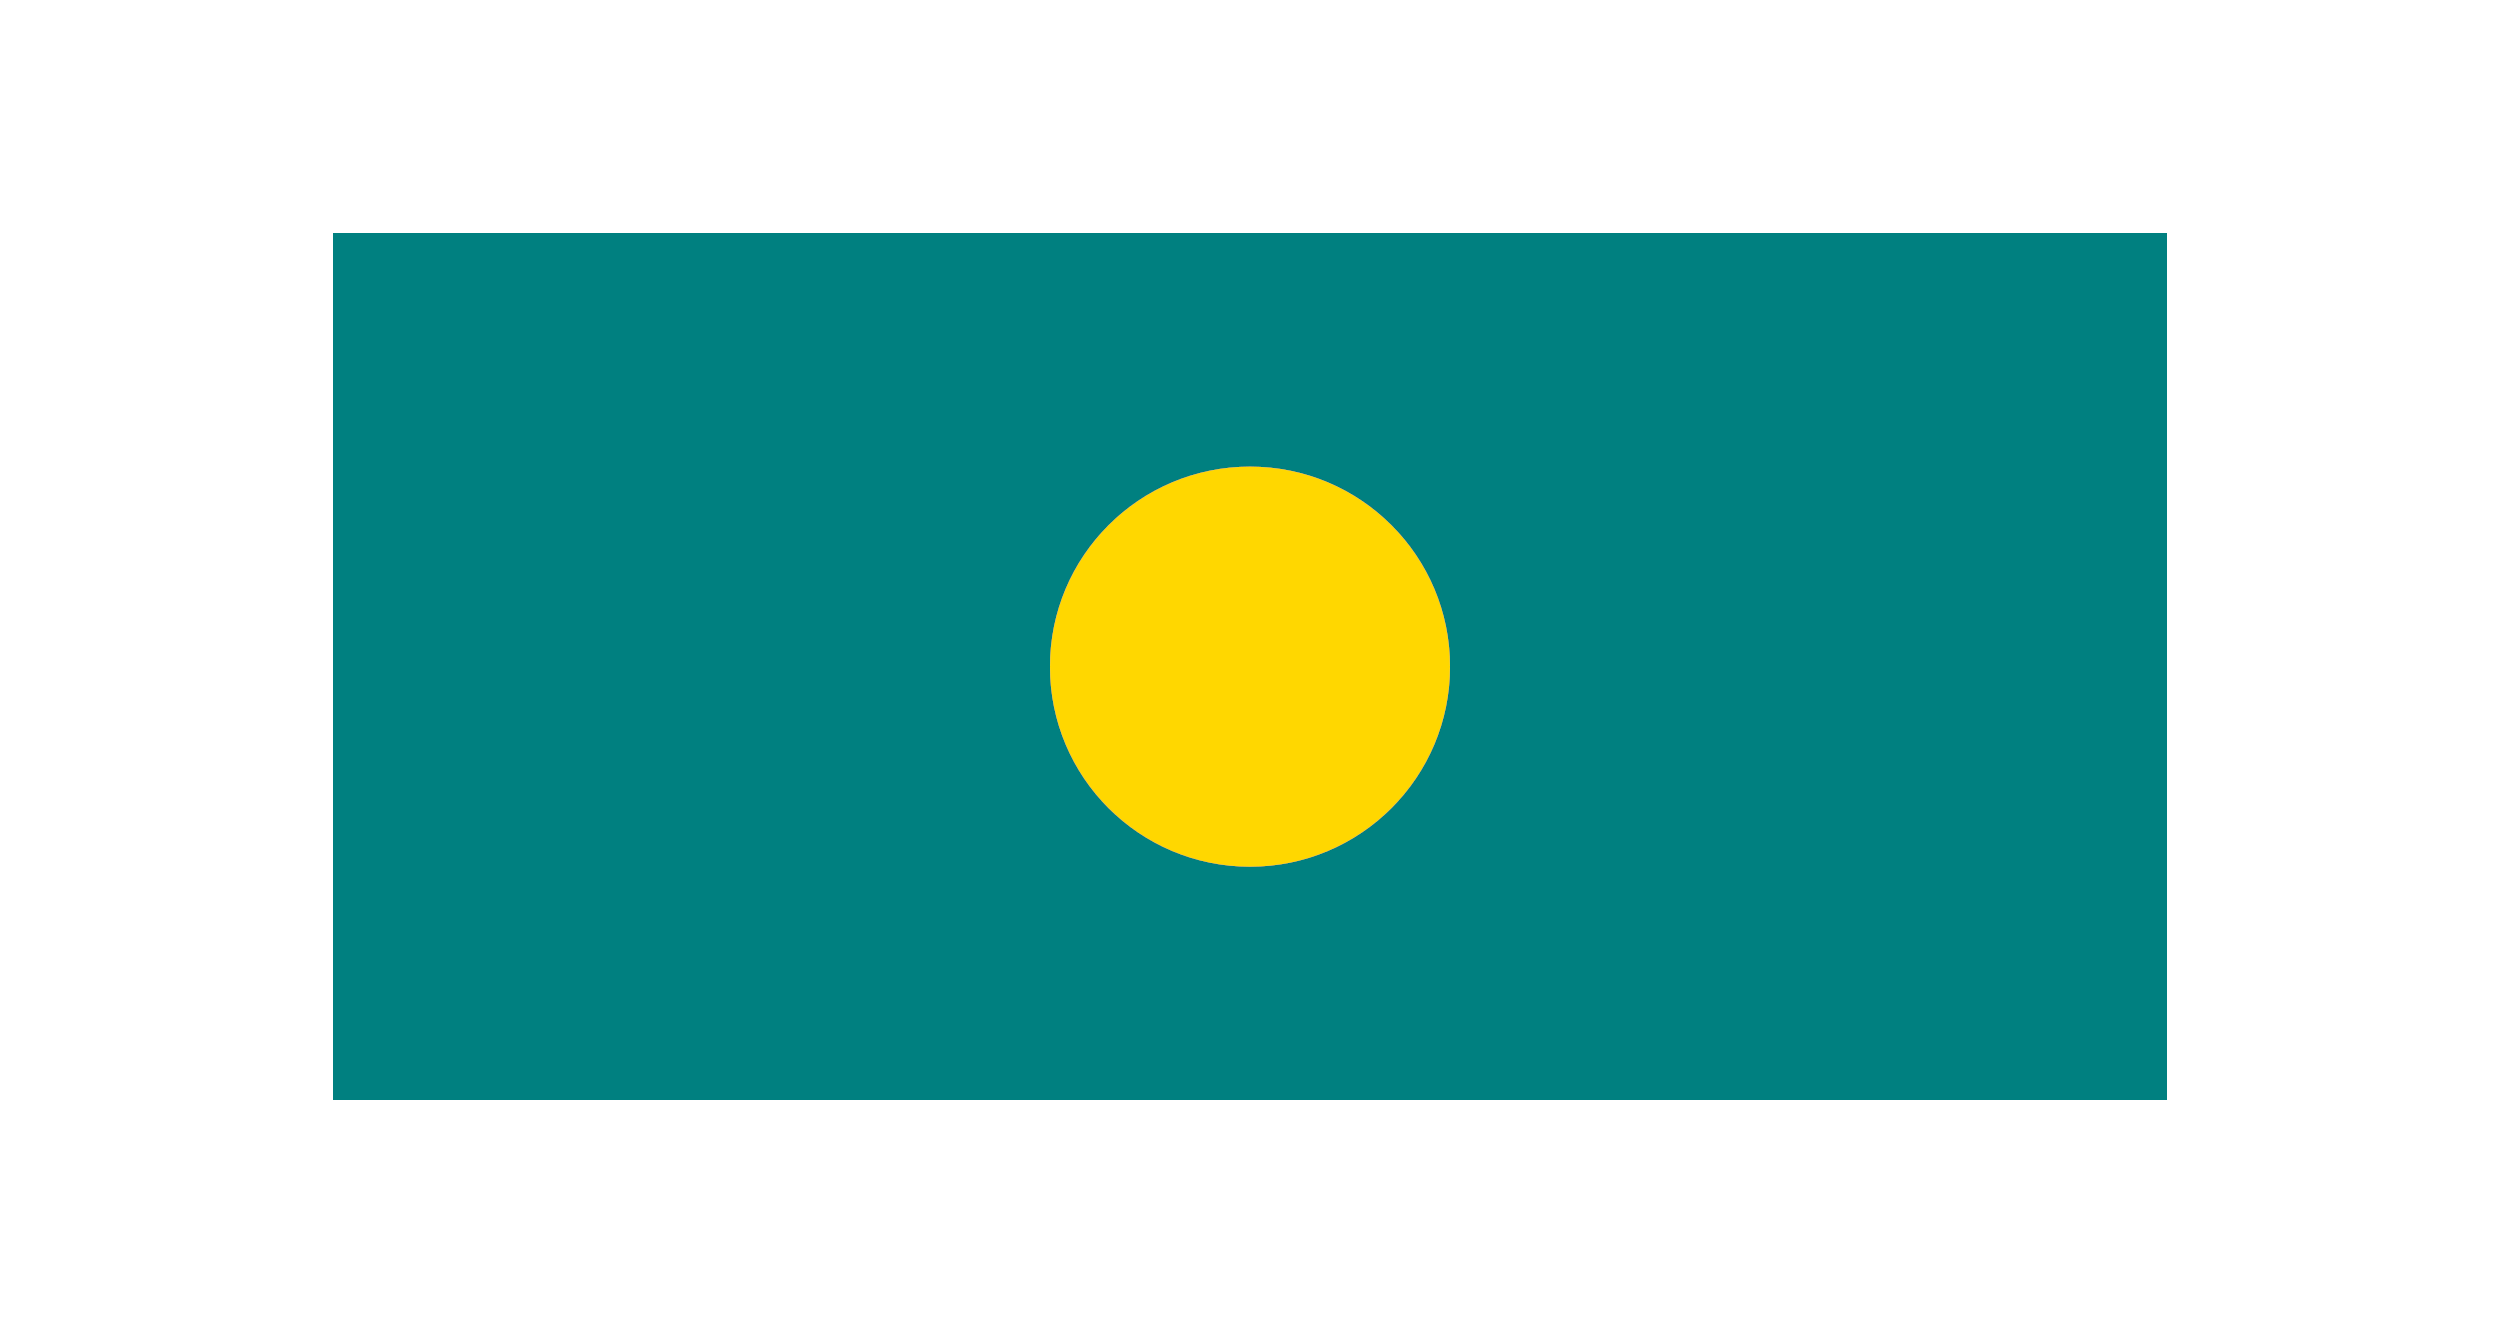
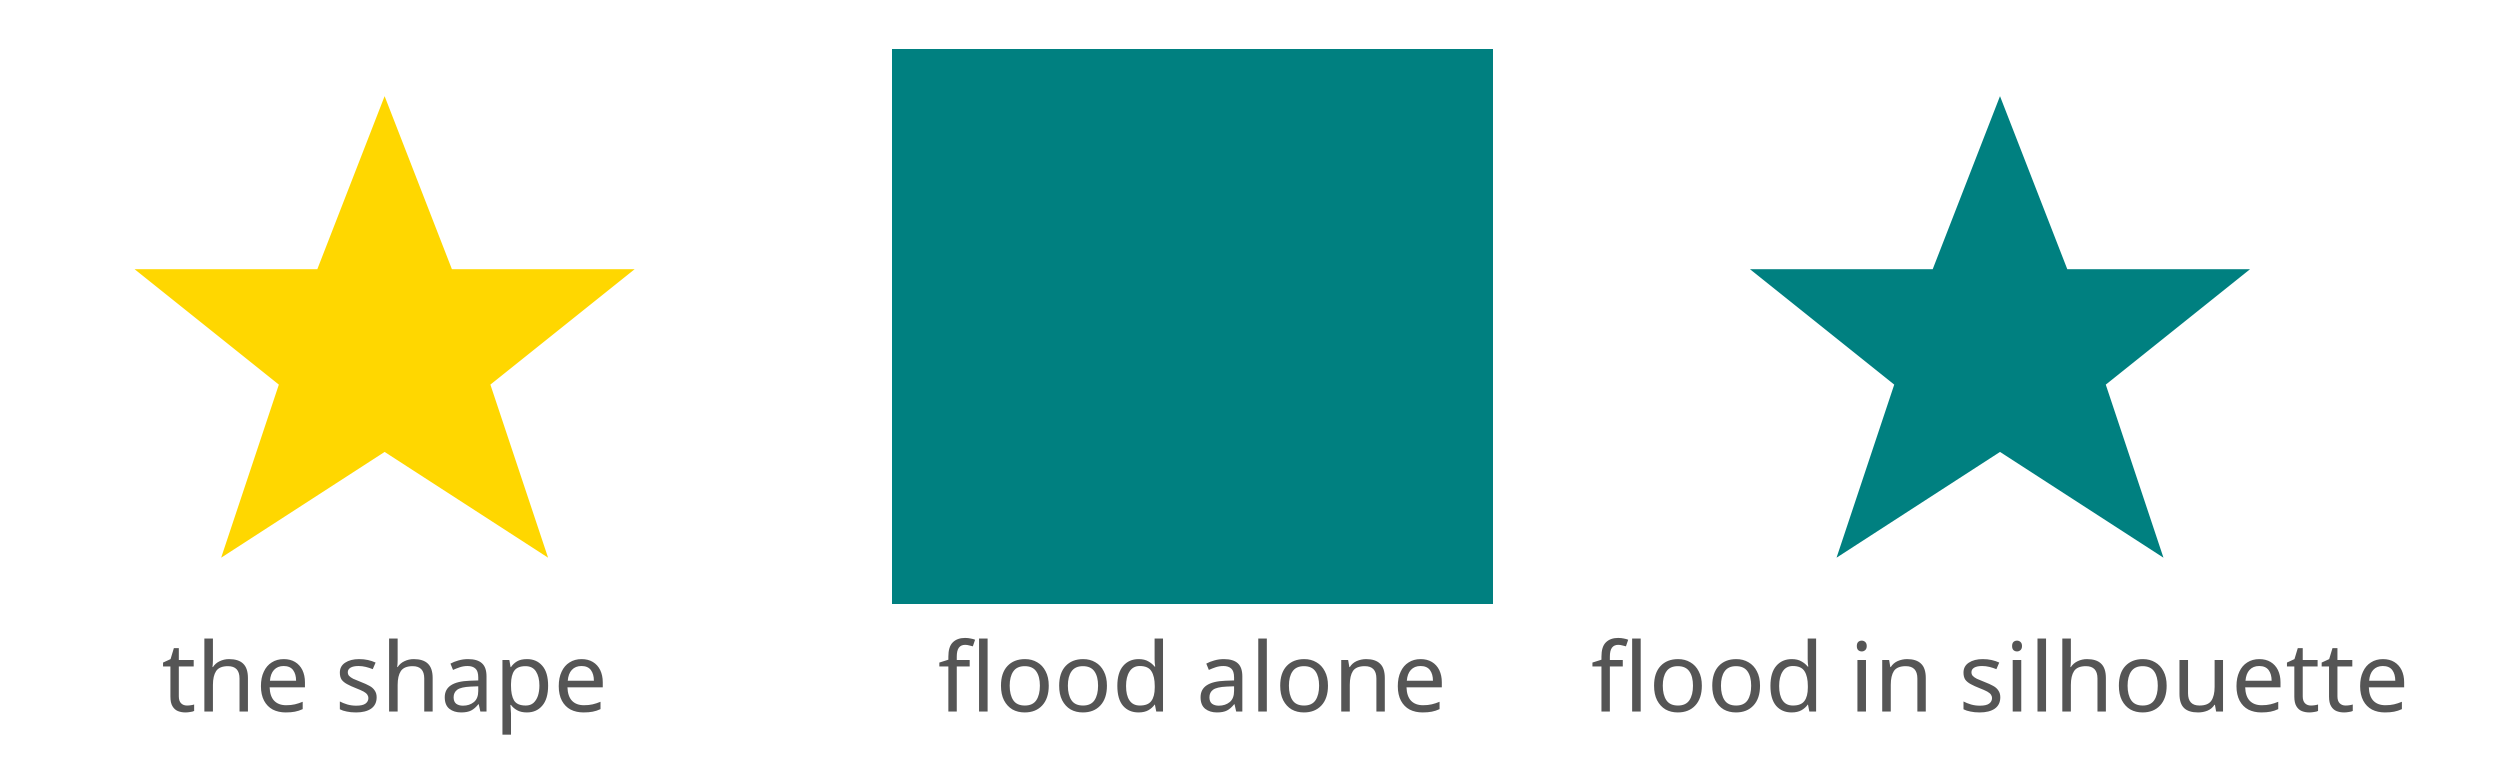
- <svg xmlns="http://www.w3.org/2000/svg" viewBox="0 0 150 80" width="300" height="160">
+ <svg xmlns="http://www.w3.org/2000/svg" viewBox="0 0 260 80" width="520" height="160">
  <defs>
-     <filter id="feComposite-1425766200-582445570" filterUnits="userSpaceOnUse" x="20" y="14" width="110" height="52">
+     <filter id="feComposite-1310850373">
      <feFlood result="feFlood-130188221" flood-color="teal" />
-       <feComposite result="feComposite-1425766200" in="SourceGraphic" in2="feFlood-130188221" operator="over" />
+       <feComposite result="feComposite-1310850373" in="feFlood-130188221" in2="SourceAlpha" operator="in" />
+     </filter>
+     <filter id="feFlood-130188221">
+       <feFlood result="feFlood-130188221" flood-color="teal" />
    </filter>
  </defs>
-   <circle r="12" cx="75" cy="40" fill="gold" filter="url(#feComposite-1425766200-582445570)" />
+   <polygon points="40,10 47,28 66,28 51,40 57,58 40,47 23,58 29,40 14,28 33,28" fill="gold" />
+   <text x="40" y="74" text-anchor="middle" font-family="sans-serif" font-size="10px" fill="#555">the shape</text>
+   <polygon points="124,10 131,28 150,28 135,40 141,58 124,47 107,58 113,40 98,28 117,28" fill="gold" filter="url(#feFlood-130188221)" />
+   <text x="124" y="74" text-anchor="middle" font-family="sans-serif" font-size="10px" fill="#555">flood alone</text>
+   <polygon points="208,10 215,28 234,28 219,40 225,58 208,47 191,58 197,40 182,28 201,28" fill="gold" filter="url(#feComposite-1310850373)" />
+   <text x="208" y="74" text-anchor="middle" font-family="sans-serif" font-size="10px" fill="#555">flood in silhouette</text>
</svg>
